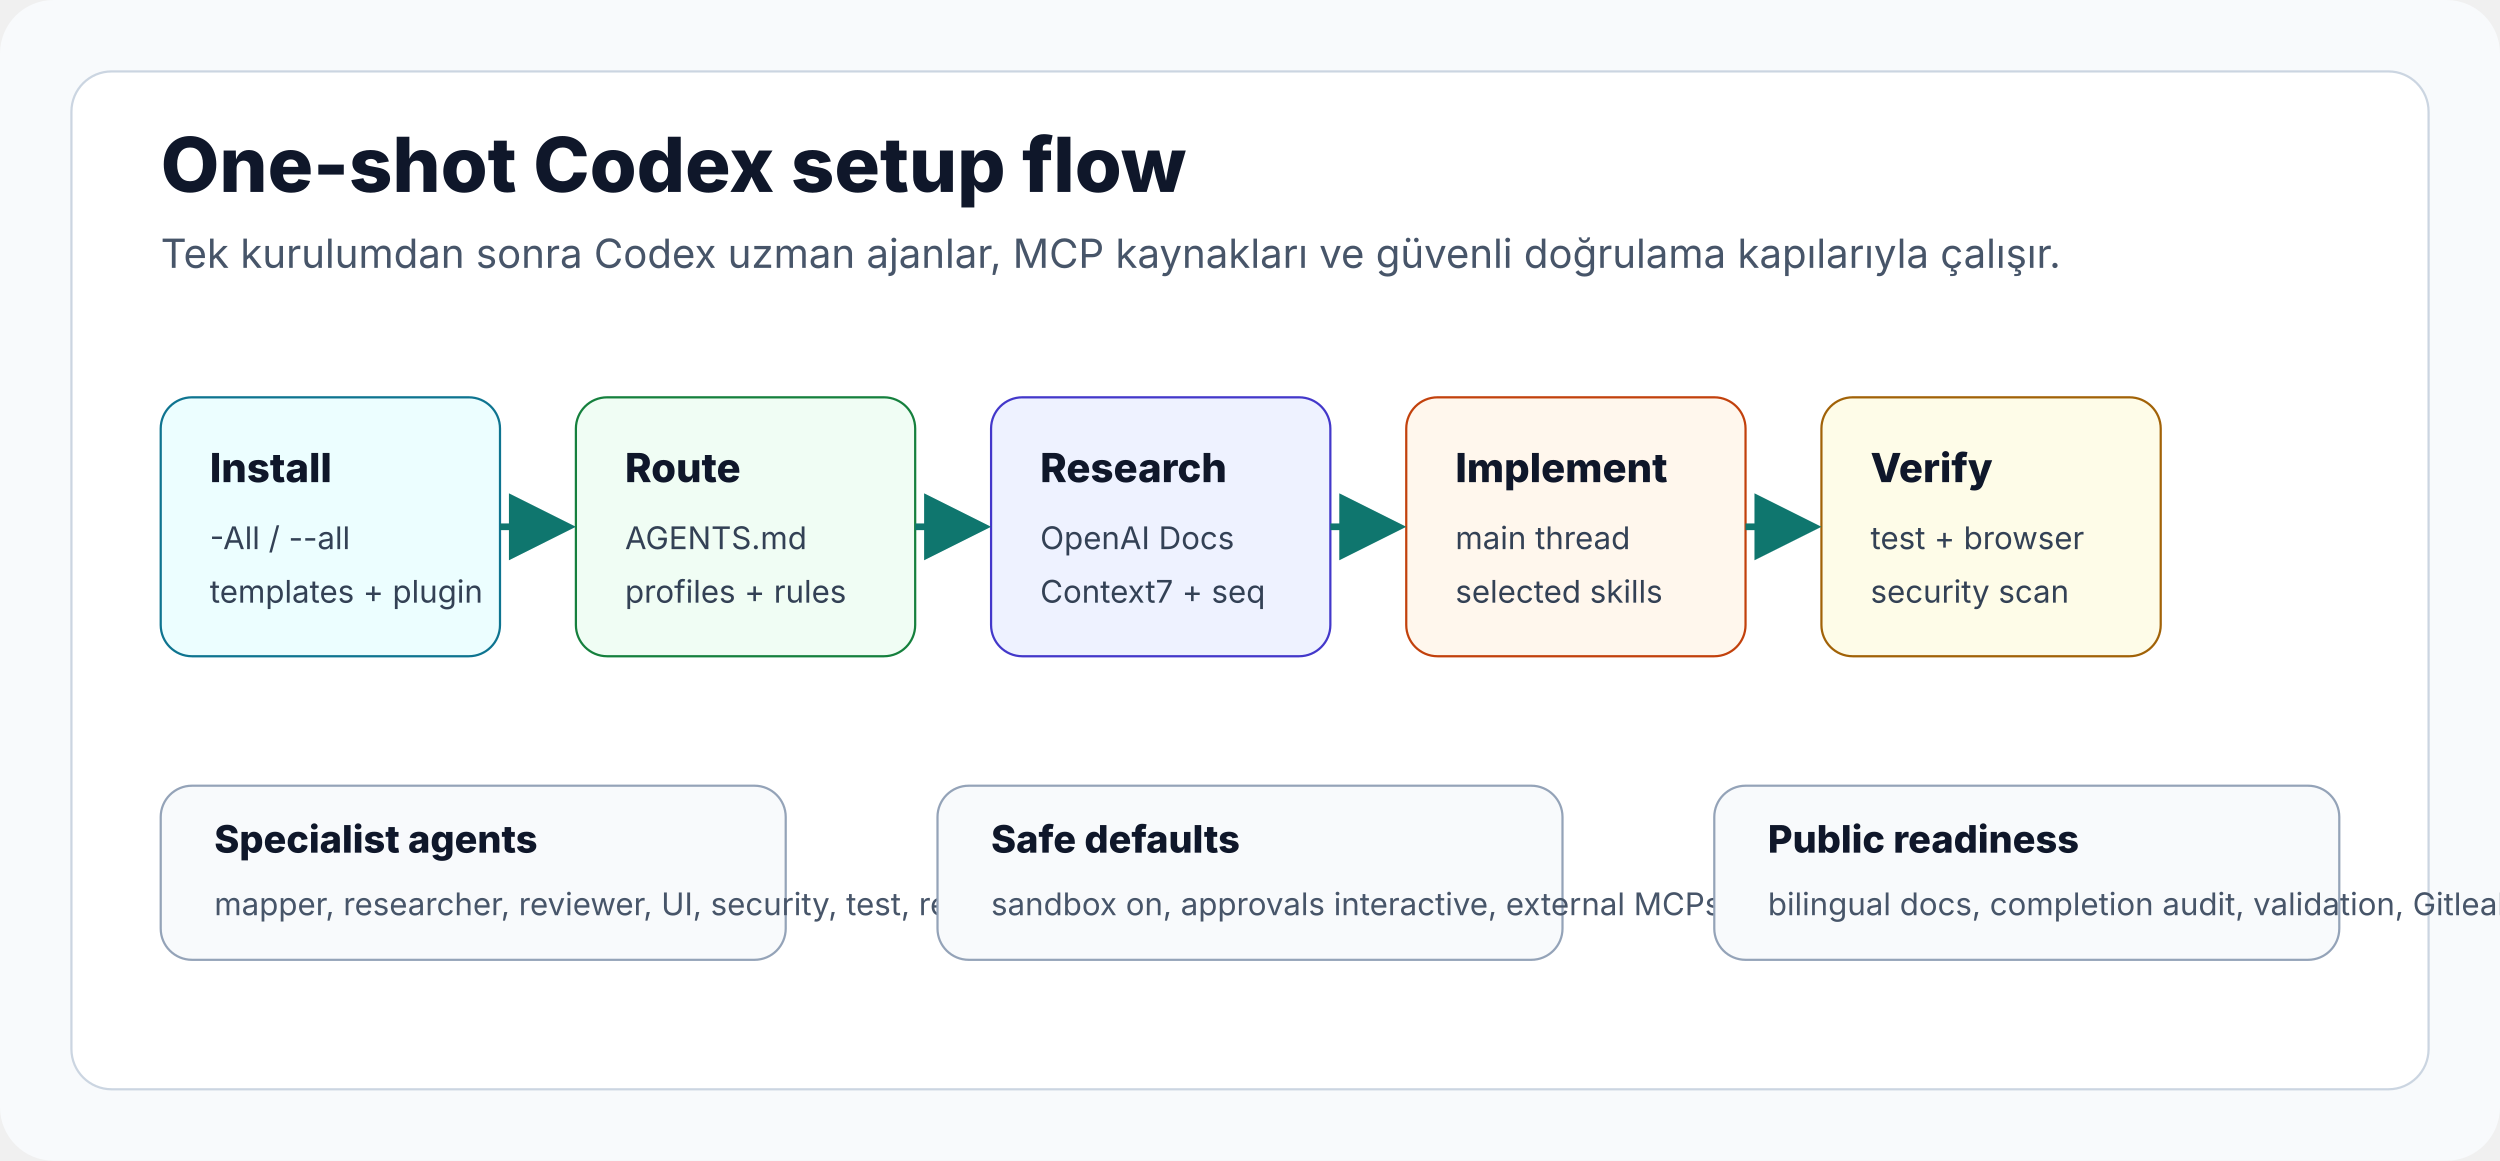
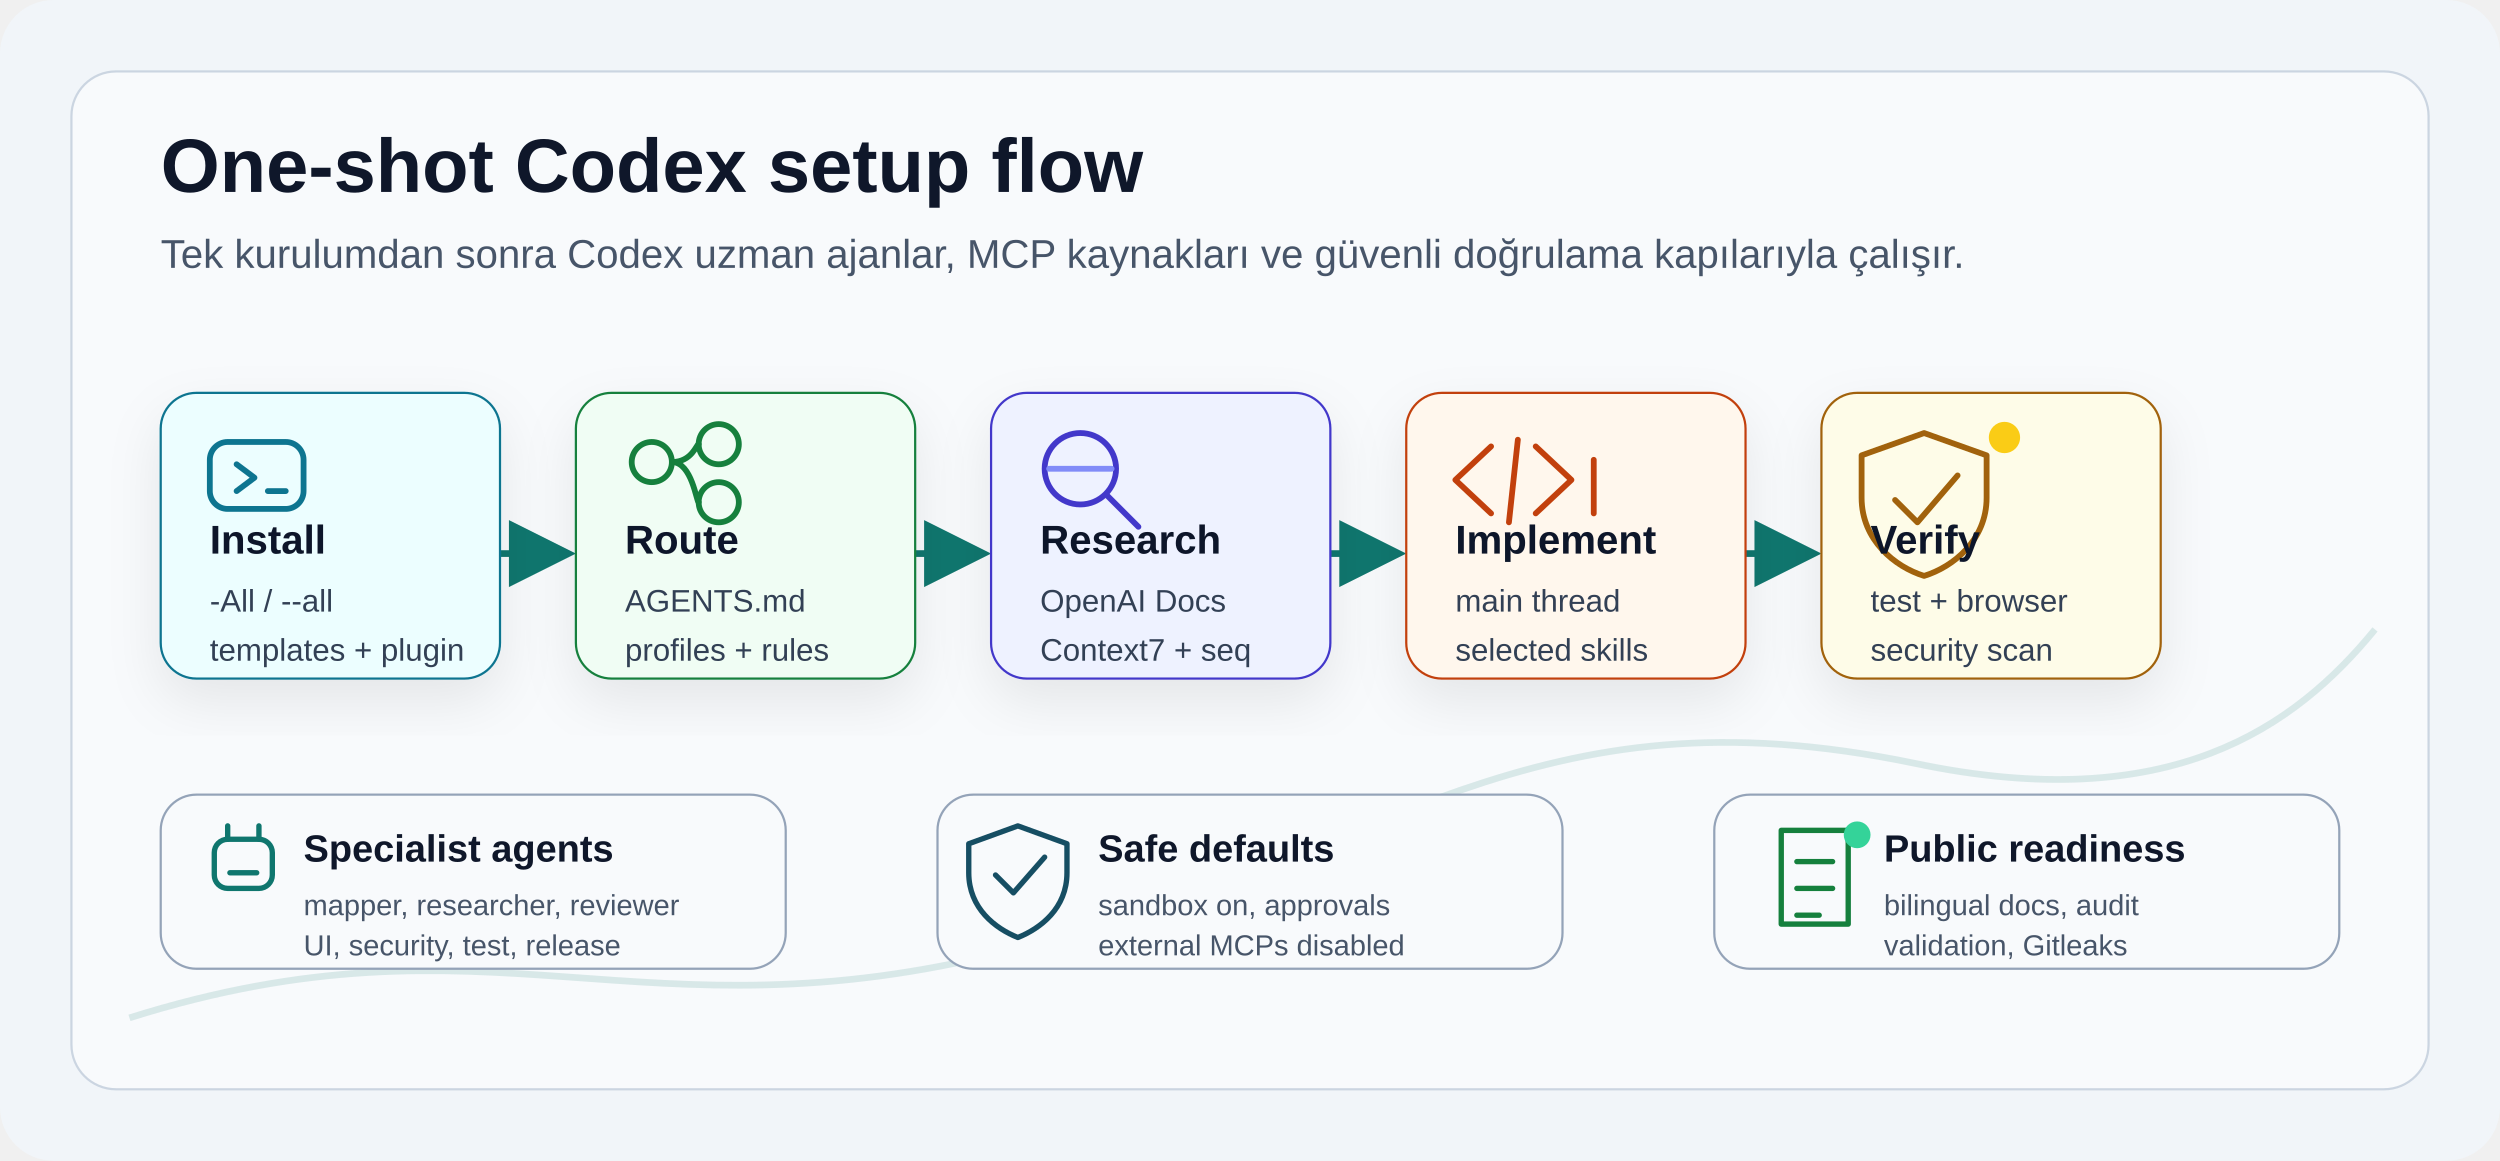
<svg xmlns="http://www.w3.org/2000/svg" width="1120" height="520" viewBox="0 0 1120 520" role="img" aria-labelledby="title desc">
  <defs>
    <marker id="arrow" markerWidth="10" markerHeight="10" refX="8" refY="5" orient="auto" markerUnits="strokeWidth">
      <path d="M0,0 L10,5 L0,10 Z" fill="#0f766e" />
    </marker>
+     <filter id="soft-shadow" x="-20%" y="-20%" width="140%" height="140%">
+       <feDropShadow dx="0" dy="10" stdDeviation="12" flood-color="#0f172a" flood-opacity="0.08" />
+     </filter>
+     <style>
+       .rail { stroke-dasharray: 8 12; animation: dash 11s linear infinite; }
+       .step { animation: lift .7s cubic-bezier(.22,1,.36,1) both; }
+       .d1 { animation-delay: .05s; }
+       .d2 { animation-delay: .15s; }
+       .d3 { animation-delay: .25s; }
+       .d4 { animation-delay: .35s; }
+       .d5 { animation-delay: .45s; }
+       .breath { transform-origin: center; animation: breath 2.8s ease-in-out infinite; }
+       .cursor { animation: cursor 1.25s steps(2, end) infinite; }
+       .sweep { animation: sweep 5.5s cubic-bezier(.22,1,.36,1) infinite; }
+       @keyframes dash { to { stroke-dashoffset: -180; } }
+       @keyframes lift { from { opacity: 0; transform: translateY(12px); } to { opacity: 1; transform: translateY(0); } }
+       @keyframes breath { 0%,100% { opacity: .52; transform: scale(1); } 50% { opacity: 1; transform: scale(1.12); } }
+       @keyframes cursor { 0%,45% { opacity: 1; } 46%,100% { opacity: .2; } }
+       @keyframes sweep { 0%,100% { transform: translateX(-24px); opacity: .1; } 50% { transform: translateX(184px); opacity: .9; } }
+       @media (prefers-reduced-motion: reduce) {
+         .rail, .step, .breath, .cursor, .sweep { animation: none; }
+       }
+     </style>
  </defs>
-   <rect width="1120" height="520" rx="24" fill="#f8fafc" />
-   <rect x="32" y="32" width="1056" height="456" rx="18" fill="#ffffff" stroke="#cbd5e1" />
-   <text x="72" y="86" font-family="Inter, Segoe UI, Arial, sans-serif" font-size="34" font-weight="800" fill="#0f172a">One-shot Codex setup flow</text>
-   <text x="72" y="120" font-family="Inter, Segoe UI, Arial, sans-serif" font-size="18" fill="#475569">Tek kurulumdan sonra Codex uzman ajanlar, MCP kaynakları ve güvenli doğrulama kapılarıyla çalışır.</text>
-   <g font-family="Inter, Segoe UI, Arial, sans-serif">
-     <g transform="translate(72 178)">
-       <rect width="152" height="116" rx="14" fill="#ecfeff" stroke="#0e7490" />
-       <text x="22" y="38" font-size="18" font-weight="800" fill="#0f172a">Install</text>
-       <text x="22" y="68" font-size="14" fill="#334155">-All / --all</text>
-       <text x="22" y="92" font-size="14" fill="#334155">templates + plugin</text>
+   <rect width="1120" height="520" rx="24" fill="#f1f5f9" />
+   <rect x="32" y="32" width="1056" height="456" rx="20" fill="#f8fafc" stroke="#cbd5e1" />
+   <path d="M58 456 C220 405 286 468 452 426 C624 382 684 306 858 342 C972 366 1028 326 1064 282" fill="none" stroke="#0f766e" stroke-opacity="0.14" stroke-width="3" />
+   <text x="72" y="86" font-family="Segoe UI, Arial, sans-serif" font-size="34" font-weight="800" fill="#0f172a">One-shot Codex setup flow</text>
+   <text x="72" y="120" font-family="Segoe UI, Arial, sans-serif" font-size="18" fill="#475569">Tek kurulumdan sonra Codex uzman ajanlar, MCP kaynakları ve güvenli doğrulama kapılarıyla çalışır.</text>
+   <g fill="none" stroke="#0f766e" stroke-width="3" marker-end="url(#arrow)">
+     <path class="rail" d="M224 248 H252" />
+     <path class="rail" d="M410 248 H438" />
+     <path class="rail" d="M596 248 H624" />
+     <path class="rail" d="M782 248 H810" />
+   </g>
+   <g font-family="Segoe UI, Arial, sans-serif">
+     <g class="step d1" transform="translate(72 176)" filter="url(#soft-shadow)">
+       <rect width="152" height="128" rx="16" fill="#ecfeff" stroke="#0e7490" />
+       <g fill="none" stroke="#0e7490" stroke-width="2.6" stroke-linecap="round" stroke-linejoin="round">
+         <rect x="22" y="22" width="42" height="30" rx="8" />
+         <path d="M34 32 L42 38 L34 44 M48 44 H56" />
+       </g>
+       <text x="22" y="72" font-size="18" font-weight="800" fill="#0f172a">Install</text>
+       <text x="22" y="98" font-size="14" fill="#334155">-All / --all</text>
+       <text x="22" y="120" font-size="14" fill="#334155">templates + plugin</text>
    </g>
-     <g transform="translate(258 178)">
-       <rect width="152" height="116" rx="14" fill="#f0fdf4" stroke="#15803d" />
-       <text x="22" y="38" font-size="18" font-weight="800" fill="#0f172a">Route</text>
-       <text x="22" y="68" font-size="14" fill="#334155">AGENTS.md</text>
-       <text x="22" y="92" font-size="14" fill="#334155">profiles + rules</text>
+     <g class="step d2" transform="translate(258 176)" filter="url(#soft-shadow)">
+       <rect width="152" height="128" rx="16" fill="#f0fdf4" stroke="#15803d" />
+       <g fill="none" stroke="#15803d" stroke-width="2.6" stroke-linecap="round" stroke-linejoin="round">
+         <circle cx="34" cy="31" r="9" />
+         <circle cx="64" cy="23" r="9" />
+         <circle cx="64" cy="49" r="9" />
+         <path d="M43 31 C52 31 54 23 55 23 M43 31 C52 31 54 49 55 49" />
+       </g>
+       <text x="22" y="72" font-size="18" font-weight="800" fill="#0f172a">Route</text>
+       <text x="22" y="98" font-size="14" fill="#334155">AGENTS.md</text>
+       <text x="22" y="120" font-size="14" fill="#334155">profiles + rules</text>
    </g>
-     <g transform="translate(444 178)">
-       <rect width="152" height="116" rx="14" fill="#eef2ff" stroke="#4338ca" />
-       <text x="22" y="38" font-size="18" font-weight="800" fill="#0f172a">Research</text>
-       <text x="22" y="68" font-size="14" fill="#334155">OpenAI Docs</text>
-       <text x="22" y="92" font-size="14" fill="#334155">Context7 + seq</text>
+     <g class="step d3" transform="translate(444 176)" filter="url(#soft-shadow)">
+       <rect width="152" height="128" rx="16" fill="#eef2ff" stroke="#4338ca" />
+       <g fill="none" stroke="#4338ca" stroke-width="2.6" stroke-linecap="round" stroke-linejoin="round">
+         <circle cx="40" cy="34" r="16" />
+         <path d="M52 46 L66 60" />
+         <path class="sweep" d="M26 34 H54" stroke="#818cf8" />
+       </g>
+       <text x="22" y="72" font-size="18" font-weight="800" fill="#0f172a">Research</text>
+       <text x="22" y="98" font-size="14" fill="#334155">OpenAI Docs</text>
+       <text x="22" y="120" font-size="14" fill="#334155">Context7 + seq</text>
    </g>
-     <g transform="translate(630 178)">
-       <rect width="152" height="116" rx="14" fill="#fff7ed" stroke="#c2410c" />
-       <text x="22" y="38" font-size="18" font-weight="800" fill="#0f172a">Implement</text>
-       <text x="22" y="68" font-size="14" fill="#334155">main thread</text>
-       <text x="22" y="92" font-size="14" fill="#334155">selected skills</text>
+     <g class="step d4" transform="translate(630 176)" filter="url(#soft-shadow)">
+       <rect width="152" height="128" rx="16" fill="#fff7ed" stroke="#c2410c" />
+       <g fill="none" stroke="#c2410c" stroke-width="2.6" stroke-linecap="round" stroke-linejoin="round">
+         <path d="M38 24 L22 39 L38 54" />
+         <path d="M58 24 L74 39 L58 54" />
+         <path d="M50 21 L46 58" />
+         <path class="cursor" d="M84 54 V30" />
+       </g>
+       <text x="22" y="72" font-size="18" font-weight="800" fill="#0f172a">Implement</text>
+       <text x="22" y="98" font-size="14" fill="#334155">main thread</text>
+       <text x="22" y="120" font-size="14" fill="#334155">selected skills</text>
    </g>
-     <g transform="translate(816 178)">
-       <rect width="152" height="116" rx="14" fill="#fefce8" stroke="#a16207" />
-       <text x="22" y="38" font-size="18" font-weight="800" fill="#0f172a">Verify</text>
-       <text x="22" y="68" font-size="14" fill="#334155">test + browser</text>
-       <text x="22" y="92" font-size="14" fill="#334155">security scan</text>
+     <g class="step d5" transform="translate(816 176)" filter="url(#soft-shadow)">
+       <rect width="152" height="128" rx="16" fill="#fefce8" stroke="#a16207" />
+       <g fill="none" stroke="#a16207" stroke-width="2.6" stroke-linecap="round" stroke-linejoin="round">
+         <path d="M46 18 L74 28 V47 C74 66 59 78 46 82 C33 78 18 66 18 47 V28 Z" />
+         <path d="M33 48 L43 58 L61 37" />
+         <circle class="breath" cx="82" cy="20" r="7" fill="#facc15" stroke="none" />
+       </g>
+       <text x="22" y="72" font-size="18" font-weight="800" fill="#0f172a">Verify</text>
+       <text x="22" y="98" font-size="14" fill="#334155">test + browser</text>
+       <text x="22" y="120" font-size="14" fill="#334155">security scan</text>
    </g>
  </g>
-   <g fill="none" stroke="#0f766e" stroke-width="3" marker-end="url(#arrow)">
-     <path d="M224 236 H252" />
-     <path d="M410 236 H438" />
-     <path d="M596 236 H624" />
-     <path d="M782 236 H810" />
-   </g>
-   <g font-family="Inter, Segoe UI, Arial, sans-serif">
-     <rect x="72" y="352" width="280" height="78" rx="14" fill="#f8fafc" stroke="#94a3b8" />
-     <text x="96" y="382" font-size="17" font-weight="800" fill="#0f172a">Specialist agents</text>
-     <text x="96" y="410" font-size="14" fill="#475569">mapper, researcher, reviewer, UI, security, test, release</text>
-     <rect x="420" y="352" width="280" height="78" rx="14" fill="#f8fafc" stroke="#94a3b8" />
-     <text x="444" y="382" font-size="17" font-weight="800" fill="#0f172a">Safe defaults</text>
-     <text x="444" y="410" font-size="14" fill="#475569">sandbox on, approvals interactive, external MCPs disabled</text>
-     <rect x="768" y="352" width="280" height="78" rx="14" fill="#f8fafc" stroke="#94a3b8" />
-     <text x="792" y="382" font-size="17" font-weight="800" fill="#0f172a">Public readiness</text>
-     <text x="792" y="410" font-size="14" fill="#475569">bilingual docs, completion audit, validation, Gitleaks</text>
+   <g font-family="Segoe UI, Arial, sans-serif">
+     <rect x="72" y="356" width="280" height="78" rx="16" fill="#f8fafc" stroke="#94a3b8" />
+     <g fill="none" stroke="#0f766e" stroke-width="2.4" stroke-linecap="round" stroke-linejoin="round">
+       <rect x="96" y="376" width="26" height="22" rx="6" />
+       <path d="M102 376 V370 M116 376 V370 M103 391 H115" />
+     </g>
+     <text x="136" y="386" font-size="17" font-weight="800" fill="#0f172a">Specialist agents</text>
+     <text x="136" y="410" font-size="13" fill="#475569">mapper, researcher, reviewer</text>
+     <text x="136" y="428" font-size="13" fill="#475569">UI, security, test, release</text>
+     <rect x="420" y="356" width="280" height="78" rx="16" fill="#f8fafc" stroke="#94a3b8" />
+     <g fill="none" stroke="#164e63" stroke-width="2.4" stroke-linecap="round" stroke-linejoin="round">
+       <path d="M456 370 L478 378 V391 C478 407 466 416 456 420 C446 416 434 407 434 391 V378 Z" />
+       <path d="M446 392 L454 400 L468 384" />
+     </g>
+     <text x="492" y="386" font-size="17" font-weight="800" fill="#0f172a">Safe defaults</text>
+     <text x="492" y="410" font-size="13" fill="#475569">sandbox on, approvals</text>
+     <text x="492" y="428" font-size="13" fill="#475569">external MCPs disabled</text>
+     <rect x="768" y="356" width="280" height="78" rx="16" fill="#f8fafc" stroke="#94a3b8" />
+     <g fill="none" stroke="#15803d" stroke-width="2.4" stroke-linecap="round" stroke-linejoin="round">
+       <path d="M798 372 H828 V414 H798 Z" />
+       <path d="M805 386 H821 M805 398 H821 M805 410 H815" />
+       <circle class="breath" cx="832" cy="374" r="6" fill="#34d399" stroke="none" />
+     </g>
+     <text x="844" y="386" font-size="17" font-weight="800" fill="#0f172a">Public readiness</text>
+     <text x="844" y="410" font-size="13" fill="#475569">bilingual docs, audit</text>
+     <text x="844" y="428" font-size="13" fill="#475569">validation, Gitleaks</text>
  </g>
</svg>
